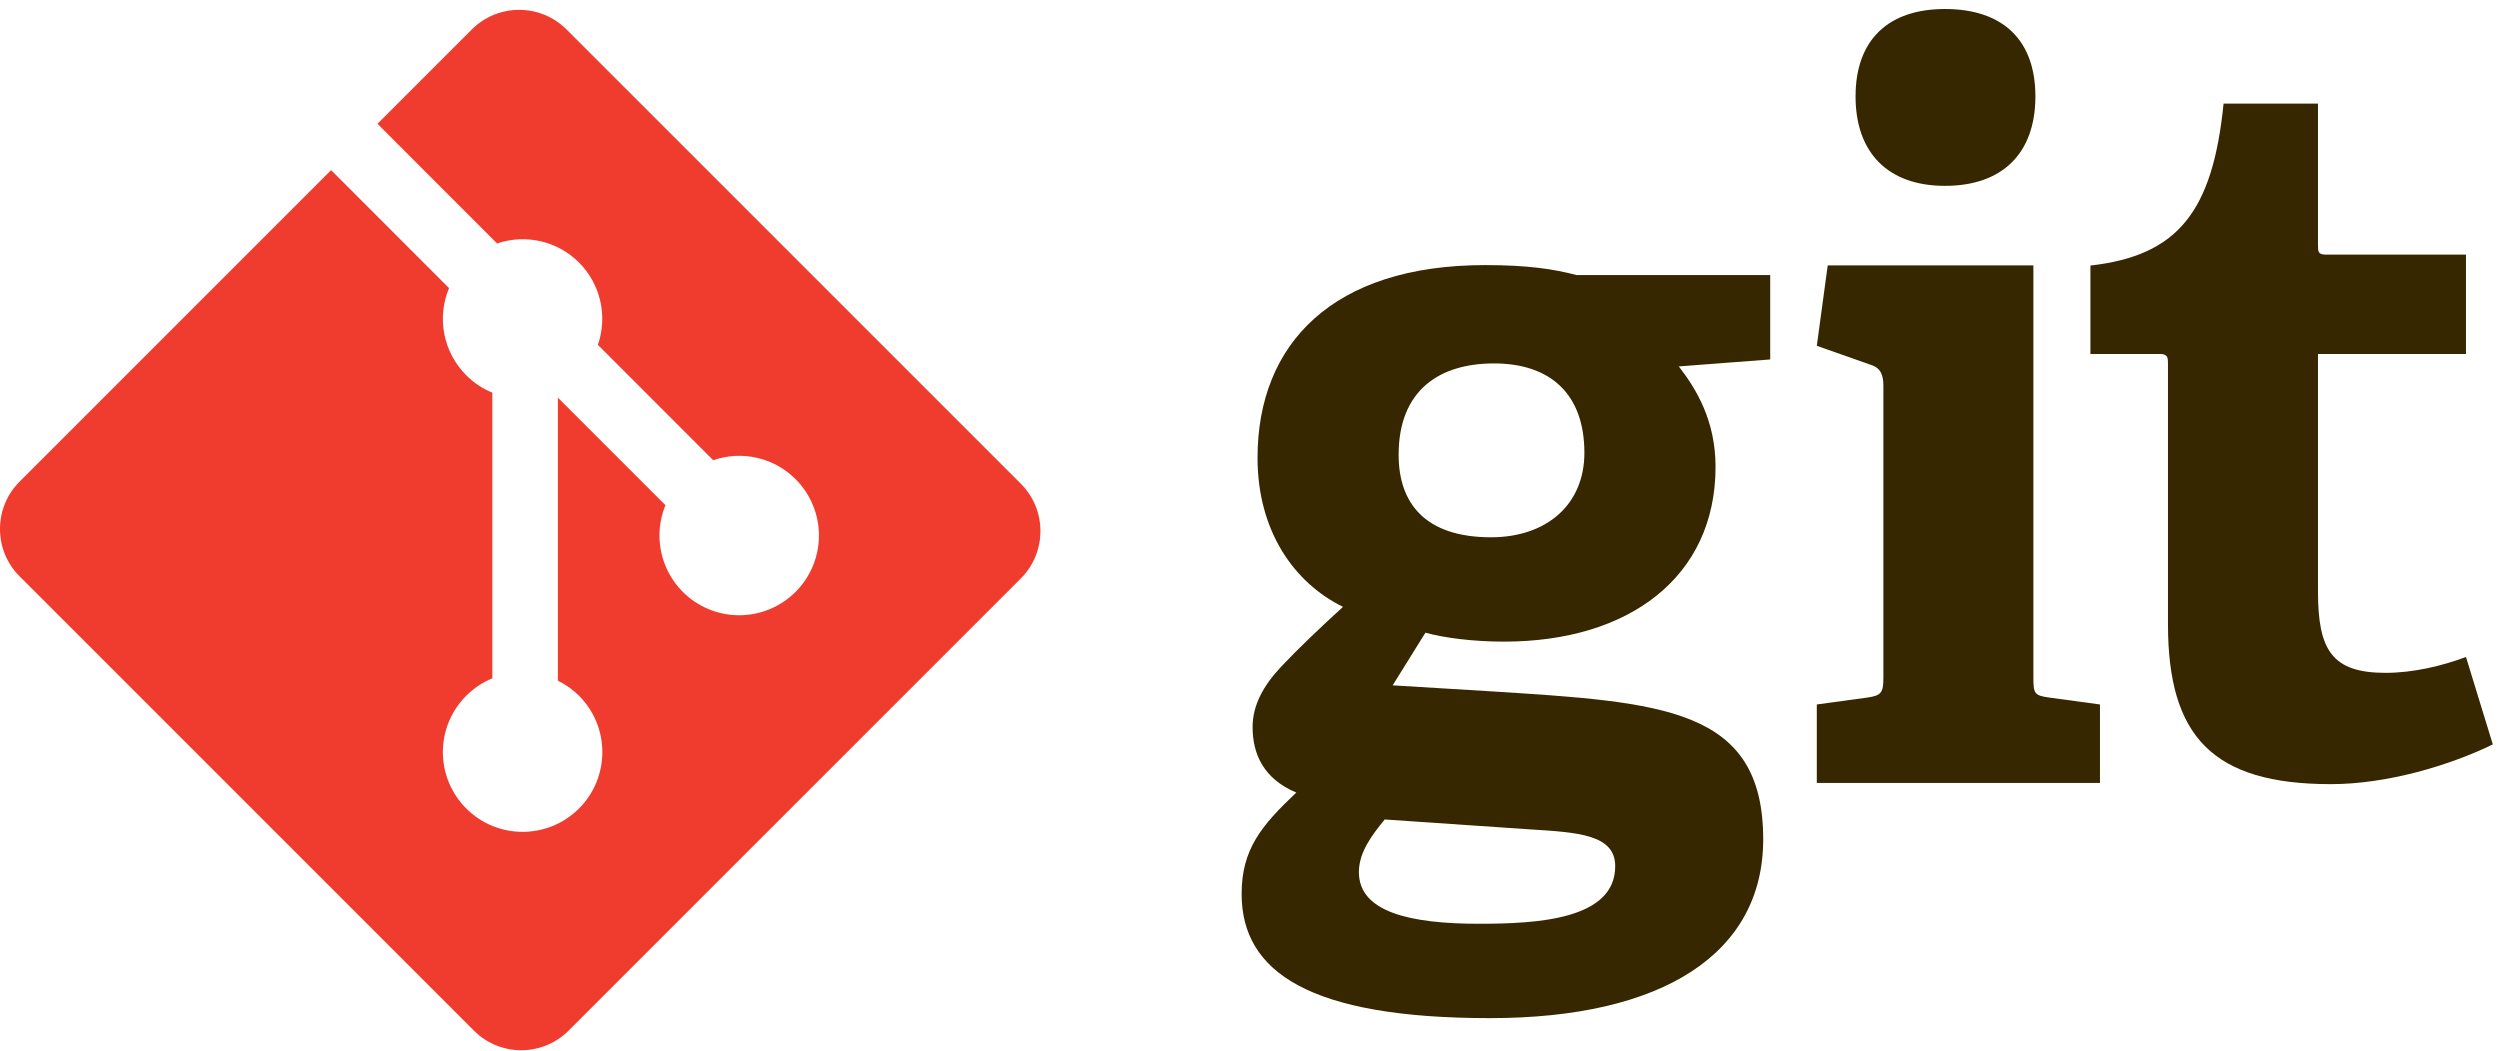
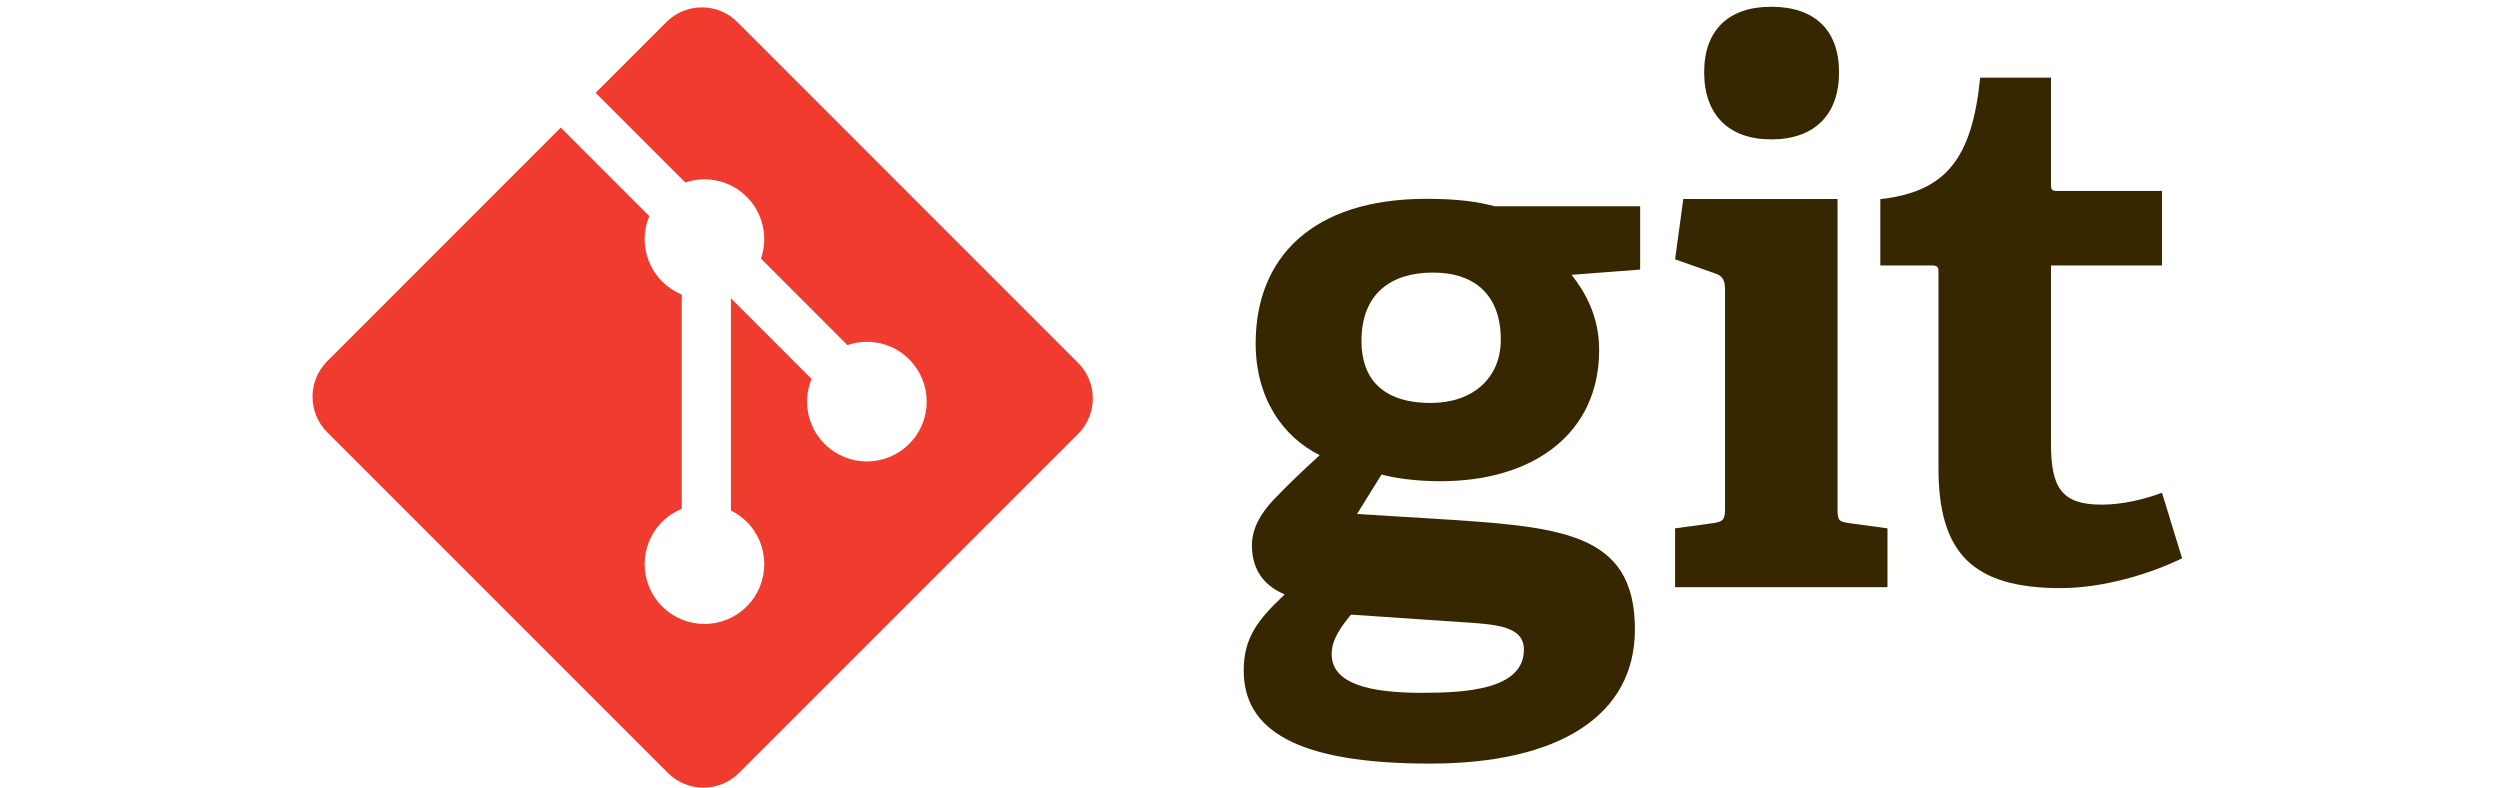
- <svg xmlns="http://www.w3.org/2000/svg" width="292" height="92pt" viewBox="0 0 219 92">
-   <defs>
-     <clipPath id="a">
-       <path d="M159 .79h25V69h-25Zm0 0" />
-     </clipPath>
-     <clipPath id="b">
-       <path d="M183 9h35.371v60H183Zm0 0" />
-     </clipPath>
-     <clipPath id="c">
-       <path d="M0 .79h92V92H0Zm0 0" />
-     </clipPath>
-   </defs>
-   <path style="stroke:none;fill-rule:nonzero;fill:#362701;fill-opacity:1" d="M130.871 31.836c-4.785 0-8.351 2.352-8.351 8.008 0 4.261 2.347 7.222 8.093 7.222 4.871 0 8.18-2.867 8.18-7.398 0-5.133-2.961-7.832-7.922-7.832Zm-9.57 39.95c-1.133 1.39-2.262 2.87-2.262 4.612 0 3.48 4.434 4.524 10.527 4.524 5.051 0 11.926-.352 11.926-5.043 0-2.793-3.308-2.965-7.488-3.227Zm25.761-39.688c1.563 2.004 3.22 4.789 3.22 8.793 0 9.656-7.571 15.316-18.536 15.316-2.789 0-5.312-.348-6.879-.785l-2.87 4.613 8.526.52c15.059.96 23.934 1.398 23.934 12.968 0 10.008-8.789 15.665-23.934 15.665-15.75 0-21.757-4.004-21.757-10.88 0-3.917 1.742-6 4.789-8.878-2.875-1.211-3.828-3.387-3.828-5.739 0-1.914.953-3.656 2.523-5.312 1.566-1.652 3.305-3.305 5.395-5.219-4.262-2.09-7.485-6.617-7.485-13.058 0-10.008 6.613-16.88 19.93-16.88 3.742 0 6.004.344 8.008.872h16.972v7.394l-8.007.61" />
-   <g clip-path="url(#a)">
-     <path style="stroke:none;fill-rule:nonzero;fill:#362701;fill-opacity:1" d="M170.379 16.281c-4.961 0-7.832-2.87-7.832-7.836 0-4.957 2.871-7.656 7.832-7.656 5.05 0 7.922 2.7 7.922 7.656 0 4.965-2.871 7.836-7.922 7.836Zm-11.227 52.305V61.71l4.438-.606c1.219-.175 1.394-.437 1.394-1.746V33.773c0-.953-.261-1.566-1.132-1.824l-4.7-1.656.957-7.047h18.016V59.36c0 1.399.086 1.57 1.395 1.746l4.437.606v6.875h-24.805" />
-   </g>
-   <g clip-path="url(#b)">
-     <path style="stroke:none;fill-rule:nonzero;fill:#362701;fill-opacity:1" d="M218.371 65.21c-3.742 1.825-9.223 3.481-14.187 3.481-10.356 0-14.27-4.175-14.27-14.015V31.879c0-.524 0-.871-.7-.871h-6.093v-7.746c7.664-.871 10.707-4.703 11.664-14.188h8.27v12.36c0 .609 0 .87.695.87h12.27v8.704h-12.965v20.797c0 5.136 1.218 7.136 5.918 7.136 2.437 0 4.96-.609 7.047-1.39l2.351 7.66" />
-   </g>
-   <g clip-path="url(#c)">
-     <path style="stroke:none;fill-rule:nonzero;fill:#f03c2e;fill-opacity:1" d="M89.422 42.371 49.629 2.582a5.868 5.868 0 0 0-8.3 0l-8.263 8.262 10.48 10.484a6.965 6.965 0 0 1 7.173 1.668 6.98 6.98 0 0 1 1.656 7.215l10.102 10.105a6.963 6.963 0 0 1 7.214 1.657 6.976 6.976 0 0 1 0 9.875 6.98 6.98 0 0 1-9.879 0 6.987 6.987 0 0 1-1.519-7.594l-9.422-9.422v24.793a6.979 6.979 0 0 1 1.848 1.32 6.988 6.988 0 0 1 0 9.88c-2.73 2.726-7.153 2.726-9.875 0a6.98 6.98 0 0 1 0-9.88 6.893 6.893 0 0 1 2.285-1.523V34.398a6.893 6.893 0 0 1-2.285-1.523 6.988 6.988 0 0 1-1.508-7.637L29.004 14.902 1.719 42.187a5.868 5.868 0 0 0 0 8.301l39.793 39.793a5.868 5.868 0 0 0 8.3 0l39.61-39.605a5.873 5.873 0 0 0 0-8.305" />
-   </g>
+ <svg xmlns="http://www.w3.org/2000/svg" width="292pt" height="92pt" viewBox="0 0 219 92">
+   <path style="fill:#362701" d="M130.871 31.836c-4.785 0-8.351 2.352-8.351 8.008 0 4.261 2.347 7.222 8.093 7.222 4.871 0 8.18-2.867 8.18-7.398 0-5.133-2.961-7.832-7.922-7.832Zm-9.57 39.95c-1.133 1.39-2.262 2.87-2.262 4.612 0 3.48 4.434 4.524 10.527 4.524 5.051 0 11.926-.352 11.926-5.043 0-2.793-3.308-2.965-7.488-3.227Zm25.761-39.688c1.563 2.004 3.22 4.789 3.22 8.793 0 9.656-7.571 15.316-18.536 15.316-2.789 0-5.312-.348-6.879-.785l-2.87 4.613 8.526.52c15.059.96 23.934 1.398 23.934 12.968 0 10.008-8.789 15.665-23.934 15.665-15.75 0-21.757-4.004-21.757-10.88 0-3.917 1.742-6 4.789-8.878-2.875-1.211-3.828-3.387-3.828-5.739 0-1.914.953-3.656 2.523-5.312 1.566-1.652 3.305-3.305 5.395-5.219-4.262-2.09-7.485-6.617-7.485-13.058 0-10.008 6.613-16.88 19.93-16.88 3.742 0 6.004.344 8.008.872h16.972v7.394l-8.007.61" />
+   <path style="fill:#362701" d="M170.379 16.281c-4.961 0-7.832-2.87-7.832-7.836 0-4.957 2.871-7.656 7.832-7.656 5.05 0 7.922 2.7 7.922 7.656 0 4.965-2.871 7.836-7.922 7.836Zm-11.227 52.305V61.71l4.438-.606c1.219-.175 1.394-.437 1.394-1.746V33.773c0-.953-.261-1.566-1.132-1.824l-4.7-1.656.957-7.047h18.016V59.36c0 1.399.086 1.57 1.395 1.746l4.437.606v6.875h-24.805" />
+   <path style="fill:#362701" d="M218.371 65.21c-3.742 1.825-9.223 3.481-14.187 3.481-10.356 0-14.27-4.175-14.27-14.015V31.879c0-.524 0-.871-.7-.871h-6.093v-7.746c7.664-.871 10.707-4.703 11.664-14.188h8.27v12.36c0 .609 0 .87.695.87h12.27v8.704h-12.965v20.797c0 5.136 1.218 7.136 5.918 7.136 2.437 0 4.96-.609 7.047-1.39l2.351 7.66" />
+   <path style="fill:#f03c2e" d="m49.63 2.58c-2.29-2.29-6.01-2.29-8.3 0l-8.26 8.26 10.48 10.48c2.51-0.86 5.3-0.21 7.17 1.67 1.89 1.89 2.53 4.69 1.66 7.21l10.1 10.11c2.52-0.88 5.33-0.23 7.21 1.66 2.73 2.73 2.73 7.15 0 9.88-2.73 2.73-7.15 2.73-9.88 0-1.99-1.99-2.59-4.99-1.52-7.59l-9.42-9.42v24.79c0.68 0.34 1.31 0.78 1.85 1.32 2.73 2.73 2.73 7.15 0 9.88-2.73 2.73-7.15 2.73-9.88 0-2.73-2.73-2.73-7.15 0-9.88 0.65-0.66 1.43-1.17 2.29-1.52V34.4C42.27 34.05 41.5 33.53 40.84 32.88 38.84 30.87 38.24 27.85 39.34 25.24L29 14.9 1.72 42.19c-2.29 2.29-2.29 6.01 0 8.3l39.79 39.79c2.29 2.29 6.01 2.29 8.3 0l39.61-39.6c2.29-2.29 2.29-6.01 0-8.3z" />
</svg>
